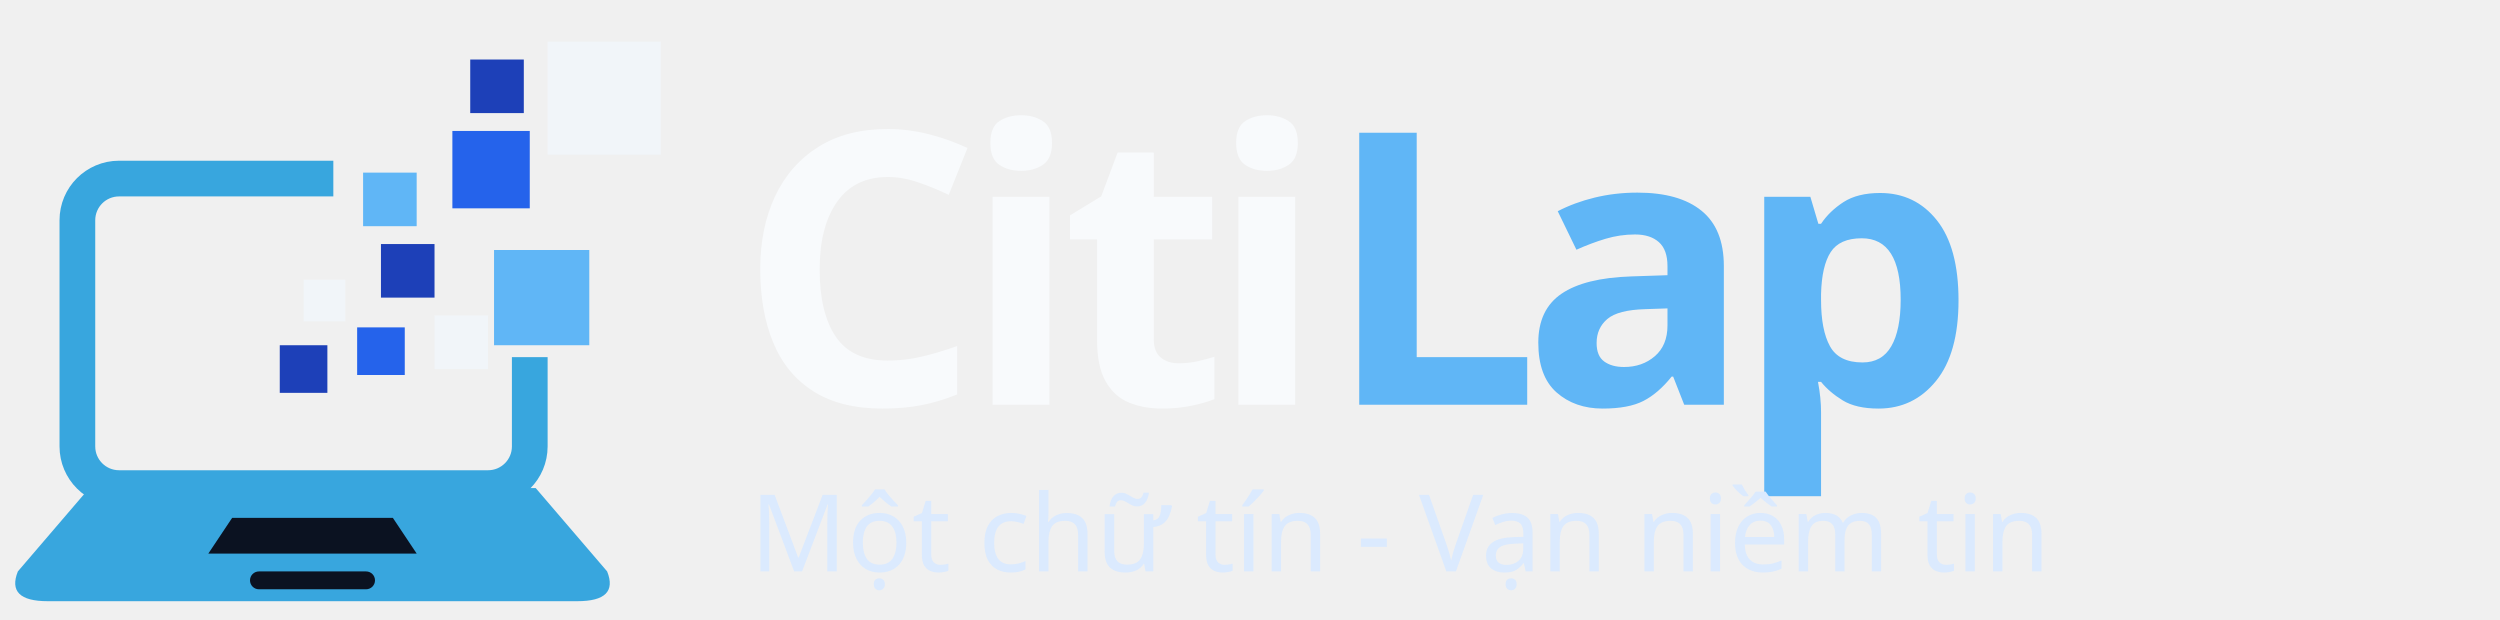
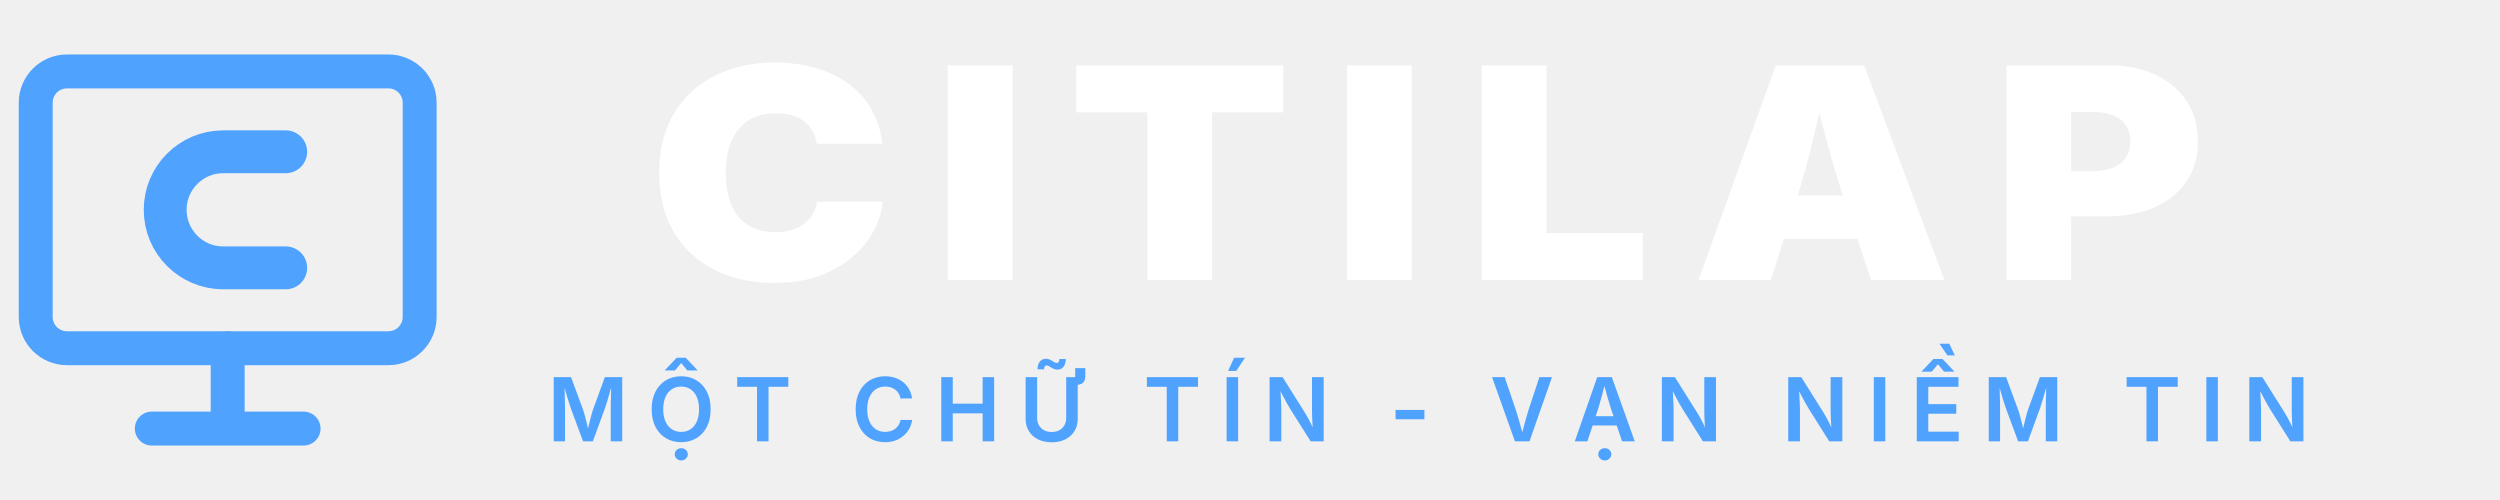
- <svg xmlns="http://www.w3.org/2000/svg" viewBox="0 0 420 104" role="img" aria-labelledby="title">
-   <path d="M56 30H20a7 7 0 0 0-7 7v38a7 7 0 0 0 7 7h62a7 7 0 0 0 7-7V60" fill="none" stroke="#38a6de" stroke-width="6" />
-   <path d="M15 82 3 96q-2 5 5 5h89q7 0 5-5L90 82Z" fill="#38a6de" />
-   <path d="m39 87-4 6h35l-4-6Z" fill="#0b1221" />
-   <rect x="42" y="96" width="21" height="3" rx="1.5" fill="#0b1221" />
-   <path d="M61 29h9v9h-9zM83 42h16v16H83z" fill="#60b6f6" />
-   <path d="M76 22h13v13H76zM60 55h8v8h-8z" fill="#2563eb" />
-   <path d="M79 10h9v9h-9zM64 41h9v9h-9zM47 58h8v8h-8z" fill="#1d40b8" />
-   <path d="M92 7h19v19H92zM51 47h7v7h-7zM73 53h9v9h-9z" fill="#f1f5f9" />
-   <text x="124" y="68" fill="#f8fafc" font-family="Verdana,sans-serif" font-weight="700" font-size="64" letter-spacing="-3" textLength="291" lengthAdjust="spacingAndGlyphs">Citi<tspan fill="#60b6f6">Lap</tspan>
-   </text>
-   <text x="126" y="96" fill="#dbeafe" font-family="Verdana,sans-serif" font-size="18" textLength="287" lengthAdjust="spacingAndGlyphs">Một chữ tín - Vạn niềm tin</text>
+ <svg xmlns="http://www.w3.org/2000/svg" viewBox="0 0 280 56" role="img" aria-labelledby="title">
+   <g fill="none" stroke="#50a2ff" stroke-width="3.8" stroke-linecap="round" stroke-linejoin="round">
+     <rect x="4" y="8" width="43" height="31" rx="3.5" />
+     <path d="M25.5 39v9M17 48h17" />
+     <path d="M32 17h-7a6.5 6.5 0 0 0 0 13h7" stroke-width="4.8" />
+   </g>
+   <g transform="translate(160 7) scale(1.08) translate(-160 -4)">
+     <path d="M13.082 0.332L13.082 0.332Q9.695 0.332 6.998-1.129Q4.300-2.590 2.731-5.420Q1.162-8.251 1.162-12.352L1.162-12.352Q1.162-16.485 2.756-19.324Q4.350-22.163 7.056-23.616Q9.762-25.068 13.082-25.068L13.082-25.068Q15.390-25.068 17.340-24.446Q19.291-23.823 20.769-22.628Q22.246-21.433 23.159-19.689Q24.072-17.946 24.305-15.705L24.305-15.705L17.498-15.705Q17.398-16.502 17.075-17.149Q16.751-17.797 16.220-18.262Q15.688-18.727 14.950-18.976Q14.211-19.225 13.281-19.225L13.281-19.225Q11.604-19.225 10.434-18.403Q9.264-17.581 8.666-16.045Q8.068-14.510 8.068-12.352L8.068-12.352Q8.068-10.094 8.683-8.566Q9.297-7.039 10.451-6.275Q11.604-5.512 13.248-5.512L13.248-5.512Q14.178-5.512 14.908-5.761Q15.639-6.010 16.187-6.475Q16.734-6.939 17.075-7.587Q17.415-8.234 17.531-9.031L17.531-9.031L24.338-9.031Q24.222-7.454 23.466-5.811Q22.711-4.167 21.308-2.772Q19.905-1.378 17.855-0.523Q15.805 0.332 13.082 0.332ZM31.091-24.736L37.798-24.736L37.798 0L31.091 0L31.091-24.736ZM51.789-19.324L44.401-19.324L44.401-24.736L65.884-24.736L65.884-19.324L58.496-19.324L58.496 0L51.789 0L51.789-19.324ZM72.487-24.736L79.194-24.736L79.194 0L72.487 0L72.487-24.736ZM103.163 0L86.462 0L86.462-24.736L93.169-24.736L93.169-5.412L103.163-5.412L103.163 0ZM116.440 0L108.936 0L116.955-24.736L126.119-24.736L134.436 0L126.833 0L123.961-9.596Q123.031-12.717 122.217-16.079Q121.404-19.440 120.673-22.761L120.673-22.761L122.201-22.761Q121.504-19.440 120.790-16.079Q120.076-12.717 119.179-9.596L119.179-9.596L116.440 0ZM128.493-4.748L114.879-4.748L114.879-9.762L128.493-9.762L128.493-4.748ZM147.581 0L140.874 0L140.874-24.736L151.532-24.736Q154.288-24.736 156.355-23.649Q158.421-22.562 159.575-20.586Q160.729-18.610 160.729-15.971L160.729-15.971Q160.729-13.314 159.550-11.380Q158.372-9.446 156.247-8.392Q154.122-7.338 151.299-7.338L151.299-7.338L144.924-7.338L144.924-12.551L149.938-12.551Q151.133-12.551 151.980-12.974Q152.827-13.397 153.275-14.161Q153.723-14.925 153.723-15.971L153.723-15.971Q153.723-17.050 153.275-17.805Q152.827-18.561 151.980-18.959Q151.133-19.357 149.938-19.357L149.938-19.357L147.581-19.357L147.581 0Z" transform="translate(80.21654 4) scale(1 0.9) translate(-1.162109 25.06836)" fill="#ffffff" />
+   </g>
+   <g transform="translate(160 38.5) scale(1.1236) translate(-160 -33.5)">
+     <path d="M1.770 0L0.645 0L0.645-6.402L2.372-6.402L3.588-3.098Q3.652-2.913 3.732-2.623Q3.811-2.333 3.895-1.998Q3.979-1.663 4.054-1.343Q4.129-1.023 4.181-0.778L4.181-0.778L3.949-0.778Q4.000-1.018 4.076-1.334Q4.151-1.650 4.235-1.987Q4.318-2.325 4.398-2.617Q4.477-2.909 4.538-3.098L4.538-3.098L5.741-6.402L7.472-6.402L7.472 0L6.329 0L6.329-3.231Q6.329-3.438 6.334-3.730Q6.338-4.022 6.346-4.357Q6.355-4.692 6.364-5.034Q6.372-5.375 6.372-5.685L6.372-5.685L6.454-5.685Q6.368-5.345 6.267-4.991Q6.166-4.636 6.067-4.303Q5.968-3.970 5.880-3.691Q5.792-3.412 5.728-3.231L5.728-3.231L4.546 0L3.571 0L2.372-3.231Q2.307-3.412 2.219-3.685Q2.131-3.957 2.030-4.288Q1.929-4.619 1.828-4.978Q1.727-5.337 1.629-5.685L1.629-5.685L1.723-5.685Q1.727-5.397 1.736-5.060Q1.745-4.722 1.751-4.383Q1.757-4.043 1.764-3.745Q1.770-3.446 1.770-3.231L1.770-3.231L1.770 0ZM13.351 0.086L13.351 0.086Q12.509 0.086 11.843-0.305Q11.177-0.696 10.792-1.431Q10.407-2.166 10.407-3.197L10.407-3.197Q10.407-4.232 10.792-4.969Q11.177-5.706 11.843-6.097Q12.509-6.488 13.351-6.488L13.351-6.488Q14.189-6.488 14.852-6.097Q15.516-5.706 15.901-4.969Q16.286-4.232 16.286-3.197L16.286-3.197Q16.286-2.166 15.901-1.429Q15.516-0.692 14.852-0.303Q14.189 0.086 13.351 0.086ZM13.351-0.941L13.351-0.941Q13.871-0.941 14.272-1.201Q14.674-1.461 14.902-1.966Q15.130-2.471 15.130-3.197L15.130-3.197Q15.130-3.932 14.902-4.437Q14.674-4.941 14.272-5.201Q13.871-5.461 13.351-5.461L13.351-5.461Q12.827-5.461 12.423-5.199Q12.019-4.937 11.789-4.432Q11.559-3.927 11.559-3.197L11.559-3.197Q11.559-2.471 11.789-1.968Q12.019-1.465 12.423-1.203Q12.827-0.941 13.351-0.941ZM13.351-7.803L12.736-7.068L11.735-7.068L11.735-7.103L12.900-8.332L13.802-8.332L14.966-7.103L14.966-7.068L13.961-7.068L13.351-7.803ZM13.355 1.904L13.355 1.904Q13.089 1.904 12.897 1.723Q12.706 1.543 12.706 1.293L12.706 1.293Q12.706 1.036 12.897 0.857Q13.089 0.679 13.355 0.679L13.355 0.679Q13.626 0.679 13.817 0.857Q14.008 1.036 14.008 1.289L14.008 1.289Q14.008 1.543 13.817 1.723Q13.626 1.904 13.355 1.904ZM20.909-5.436L18.933-5.436L18.933-6.402L24.029-6.402L24.029-5.436L22.057-5.436L22.057 0L20.909 0L20.909-5.436ZM33.672 0.086L33.672 0.086Q32.830 0.086 32.168-0.305Q31.506-0.696 31.124-1.431Q30.741-2.166 30.741-3.197L30.741-3.197Q30.741-4.232 31.126-4.969Q31.510-5.706 32.174-6.097Q32.838-6.488 33.672-6.488L33.672-6.488Q34.196-6.488 34.654-6.340Q35.111-6.192 35.470-5.906Q35.829-5.620 36.061-5.208Q36.293-4.795 36.370-4.271L36.370-4.271L35.214-4.271Q35.158-4.559 35.023-4.778Q34.888-4.997 34.686-5.150Q34.484-5.302 34.230-5.382Q33.977-5.461 33.689-5.461L33.689-5.461Q33.165-5.461 32.759-5.197Q32.353-4.933 32.123-4.428Q31.893-3.923 31.893-3.197L31.893-3.197Q31.893-2.462 32.125-1.959Q32.357-1.457 32.763-1.199Q33.169-0.941 33.685-0.941L33.685-0.941Q33.972-0.941 34.226-1.021Q34.480-1.100 34.684-1.253Q34.888-1.405 35.025-1.626Q35.163-1.848 35.214-2.131L35.214-2.131L36.374-2.131Q36.310-1.671 36.093-1.270Q35.876-0.868 35.524-0.563Q35.171-0.258 34.705-0.086Q34.239 0.086 33.672 0.086ZM40.422 0L39.275 0L39.275-6.402L40.422-6.402L40.422-3.755L43.400-3.755L43.400-6.402L44.547-6.402L44.547 0L43.400 0L43.400-2.789L40.422-2.789L40.422 0ZM52.763-5.633L51.736-5.633L51.736-6.402L52.527-6.402Q52.626-6.402 52.626-6.501L52.626-6.501L52.626-7.296L53.631-7.296L53.631-6.475Q53.631-6.050 53.399-5.842Q53.167-5.633 52.763-5.633L52.763-5.633ZM50.280 0.095L50.280 0.095Q49.498 0.095 48.913-0.200Q48.329-0.494 48.007-1.016Q47.684-1.538 47.684-2.221L47.684-2.221L47.684-6.402L48.832-6.402L48.832-2.316Q48.832-1.916 49.010-1.603Q49.188-1.289 49.513-1.111Q49.837-0.932 50.280-0.932L50.280-0.932Q50.722-0.932 51.047-1.111Q51.371-1.289 51.550-1.603Q51.728-1.916 51.728-2.316L51.728-2.316L51.728-6.402L52.875-6.402L52.875-2.221Q52.875-1.538 52.551-1.016Q52.226-0.494 51.644-0.200Q51.062 0.095 50.280 0.095ZM50.868-7.150L50.868-7.150Q50.679-7.150 50.520-7.212Q50.361-7.275 50.230-7.358Q50.099-7.442 49.990-7.504Q49.880-7.567 49.786-7.567L49.786-7.567Q49.657-7.567 49.592-7.453Q49.528-7.339 49.519-7.176L49.519-7.176L48.866-7.176Q48.879-7.666 49.098-7.947Q49.317-8.229 49.695-8.229L49.695-8.229Q49.889-8.229 50.043-8.166Q50.198-8.104 50.323-8.022Q50.447-7.941 50.557-7.878Q50.667-7.816 50.778-7.816L50.778-7.816Q50.911-7.816 50.974-7.913Q51.036-8.009 51.053-8.211L51.053-8.211L51.693-8.211Q51.681-7.713 51.455-7.431Q51.229-7.150 50.868-7.150ZM61.749-5.436L59.772-5.436L59.772-6.402L64.868-6.402L64.868-5.436L62.896-5.436L62.896 0L61.749 0L61.749-5.436ZM67.718-6.402L68.865-6.402L68.865 0L67.718 0L67.718-6.402ZM68.680-7.017L67.868-7.017L68.465-8.332L69.548-8.332L68.680-7.017ZM73.171 0L72.002 0L72.002-6.402L73.300-6.402L75.512-2.875Q75.650-2.655 75.805-2.378Q75.959-2.101 76.127-1.760Q76.294-1.418 76.458-1.001L76.458-1.001L76.329-1.001Q76.299-1.362 76.275-1.742Q76.251-2.123 76.241-2.464Q76.230-2.806 76.230-3.042L76.230-3.042L76.230-6.402L77.394-6.402L77.394 0L76.093 0L74.094-3.175Q73.905-3.480 73.738-3.777Q73.570-4.073 73.377-4.447Q73.184-4.821 72.909-5.350L72.909-5.350L73.072-5.350Q73.098-4.881 73.119-4.462Q73.141-4.043 73.156-3.713Q73.171-3.382 73.171-3.180L73.171-3.180L73.171 0ZM84.558-3.128L87.437-3.128L87.437-2.204L84.558-2.204L84.558-3.128ZM97.909 0L96.457 0L94.175-6.402L95.434-6.402L96.568-3.077Q96.727-2.578 96.912-1.927Q97.097-1.276 97.312-0.455L97.312-0.455L97.071-0.455Q97.286-1.289 97.464-1.934Q97.643-2.578 97.797-3.077L97.797-3.077L98.897-6.402L100.152-6.402L97.909 0ZM103.680 0L102.425 0L104.660-6.402L106.116-6.402L108.402 0L107.143 0L106.005-3.326Q105.837-3.841 105.657-4.492Q105.476-5.143 105.257-5.973L105.257-5.973L105.498-5.973Q105.283-5.135 105.109-4.479Q104.935-3.824 104.780-3.326L104.780-3.326L103.680 0ZM107.100-1.586L103.727-1.586L103.727-2.509L107.100-2.509L107.100-1.586ZM105.412 1.904L105.412 1.904Q105.145 1.904 104.954 1.723Q104.763 1.543 104.763 1.293L104.763 1.293Q104.763 1.036 104.954 0.857Q105.145 0.679 105.412 0.679L105.412 0.679Q105.682 0.679 105.874 0.857Q106.065 1.036 106.065 1.289L106.065 1.289Q106.065 1.543 105.874 1.723Q105.682 1.904 105.412 1.904ZM112.274 0L111.105 0L111.105-6.402L112.403-6.402L114.616-2.875Q114.754-2.655 114.908-2.378Q115.063-2.101 115.230-1.760Q115.398-1.418 115.561-1.001L115.561-1.001L115.432-1.001Q115.402-1.362 115.379-1.742Q115.355-2.123 115.344-2.464Q115.334-2.806 115.334-3.042L115.334-3.042L115.334-6.402L116.498-6.402L116.498 0L115.196 0L113.198-3.175Q113.009-3.480 112.841-3.777Q112.674-4.073 112.480-4.447Q112.287-4.821 112.012-5.350L112.012-5.350L112.175-5.350Q112.201-4.881 112.223-4.462Q112.244-4.043 112.259-3.713Q112.274-3.382 112.274-3.180L112.274-3.180L112.274 0ZM124.869 0L123.700 0L123.700-6.402L124.998-6.402L127.211-2.875Q127.348-2.655 127.503-2.378Q127.658-2.101 127.825-1.760Q127.993-1.418 128.156-1.001L128.156-1.001L128.027-1.001Q127.997-1.362 127.974-1.742Q127.950-2.123 127.939-2.464Q127.928-2.806 127.928-3.042L127.928-3.042L127.928-6.402L129.093-6.402L129.093 0L127.791 0L125.793-3.175Q125.604-3.480 125.436-3.777Q125.269-4.073 125.075-4.447Q124.882-4.821 124.607-5.350L124.607-5.350L124.770-5.350Q124.796-4.881 124.818-4.462Q124.839-4.043 124.854-3.713Q124.869-3.382 124.869-3.180L124.869-3.180L124.869 0ZM132.230-6.402L133.377-6.402L133.377 0L132.230 0L132.230-6.402ZM140.691 0L136.514 0L136.514-6.402L140.674-6.402L140.674-5.436L137.662-5.436L137.662-3.708L140.450-3.708L140.450-2.754L137.662-2.754L137.662-0.967L140.691-0.967L140.691 0ZM138.624-7.687L138.010-6.948L137.008-6.948L137.008-6.982L138.173-8.211L139.075-8.211L140.240-6.982L140.240-6.948L139.234-6.948L138.624-7.687ZM140.308-8.564L139.574-8.564L138.774-9.728L139.754-9.728L140.308-8.564ZM144.816 0L143.690 0L143.690-6.402L145.418-6.402L146.634-3.098Q146.698-2.913 146.778-2.623Q146.857-2.333 146.941-1.998Q147.025-1.663 147.100-1.343Q147.175-1.023 147.227-0.778L147.227-0.778L146.995-0.778Q147.046-1.018 147.121-1.334Q147.197-1.650 147.280-1.987Q147.364-2.325 147.444-2.617Q147.523-2.909 147.583-3.098L147.583-3.098L148.787-6.402L150.518-6.402L150.518 0L149.375 0L149.375-3.231Q149.375-3.438 149.379-3.730Q149.384-4.022 149.392-4.357Q149.401-4.692 149.410-5.034Q149.418-5.375 149.418-5.685L149.418-5.685L149.500-5.685Q149.414-5.345 149.313-4.991Q149.212-4.636 149.113-4.303Q149.014-3.970 148.926-3.691Q148.838-3.412 148.774-3.231L148.774-3.231L147.592 0L146.617 0L145.418-3.231Q145.353-3.412 145.265-3.685Q145.177-3.957 145.076-4.288Q144.975-4.619 144.874-4.978Q144.773-5.337 144.674-5.685L144.674-5.685L144.769-5.685Q144.773-5.397 144.782-5.060Q144.790-4.722 144.797-4.383Q144.803-4.043 144.810-3.745Q144.816-3.446 144.816-3.231L144.816-3.231L144.816 0ZM159.409-5.436L157.433-5.436L157.433-6.402L162.529-6.402L162.529-5.436L160.556-5.436L160.556 0L159.409 0L159.409-5.436ZM165.378-6.402L166.525-6.402L166.525 0L165.378 0L165.378-6.402ZM170.831 0L169.662 0L169.662-6.402L170.960-6.402L173.173-2.875Q173.310-2.655 173.465-2.378Q173.620-2.101 173.787-1.760Q173.955-1.418 174.118-1.001L174.118-1.001L173.989-1.001Q173.959-1.362 173.935-1.742Q173.912-2.123 173.901-2.464Q173.890-2.806 173.890-3.042L173.890-3.042L173.890-6.402L175.055-6.402L175.055 0L173.753 0L171.755-3.175Q171.566-3.480 171.398-3.777Q171.230-4.073 171.037-4.447Q170.844-4.821 170.569-5.350L170.569-5.350L170.732-5.350Q170.758-4.881 170.779-4.462Q170.801-4.043 170.816-3.713Q170.831-3.382 170.831-3.180L170.831-3.180L170.831 0Z" transform="translate(72.79492 33.5) scale(1 1) translate(-0.6445312 9.728125)" fill="#50a2ff" />
+   </g>
</svg>
